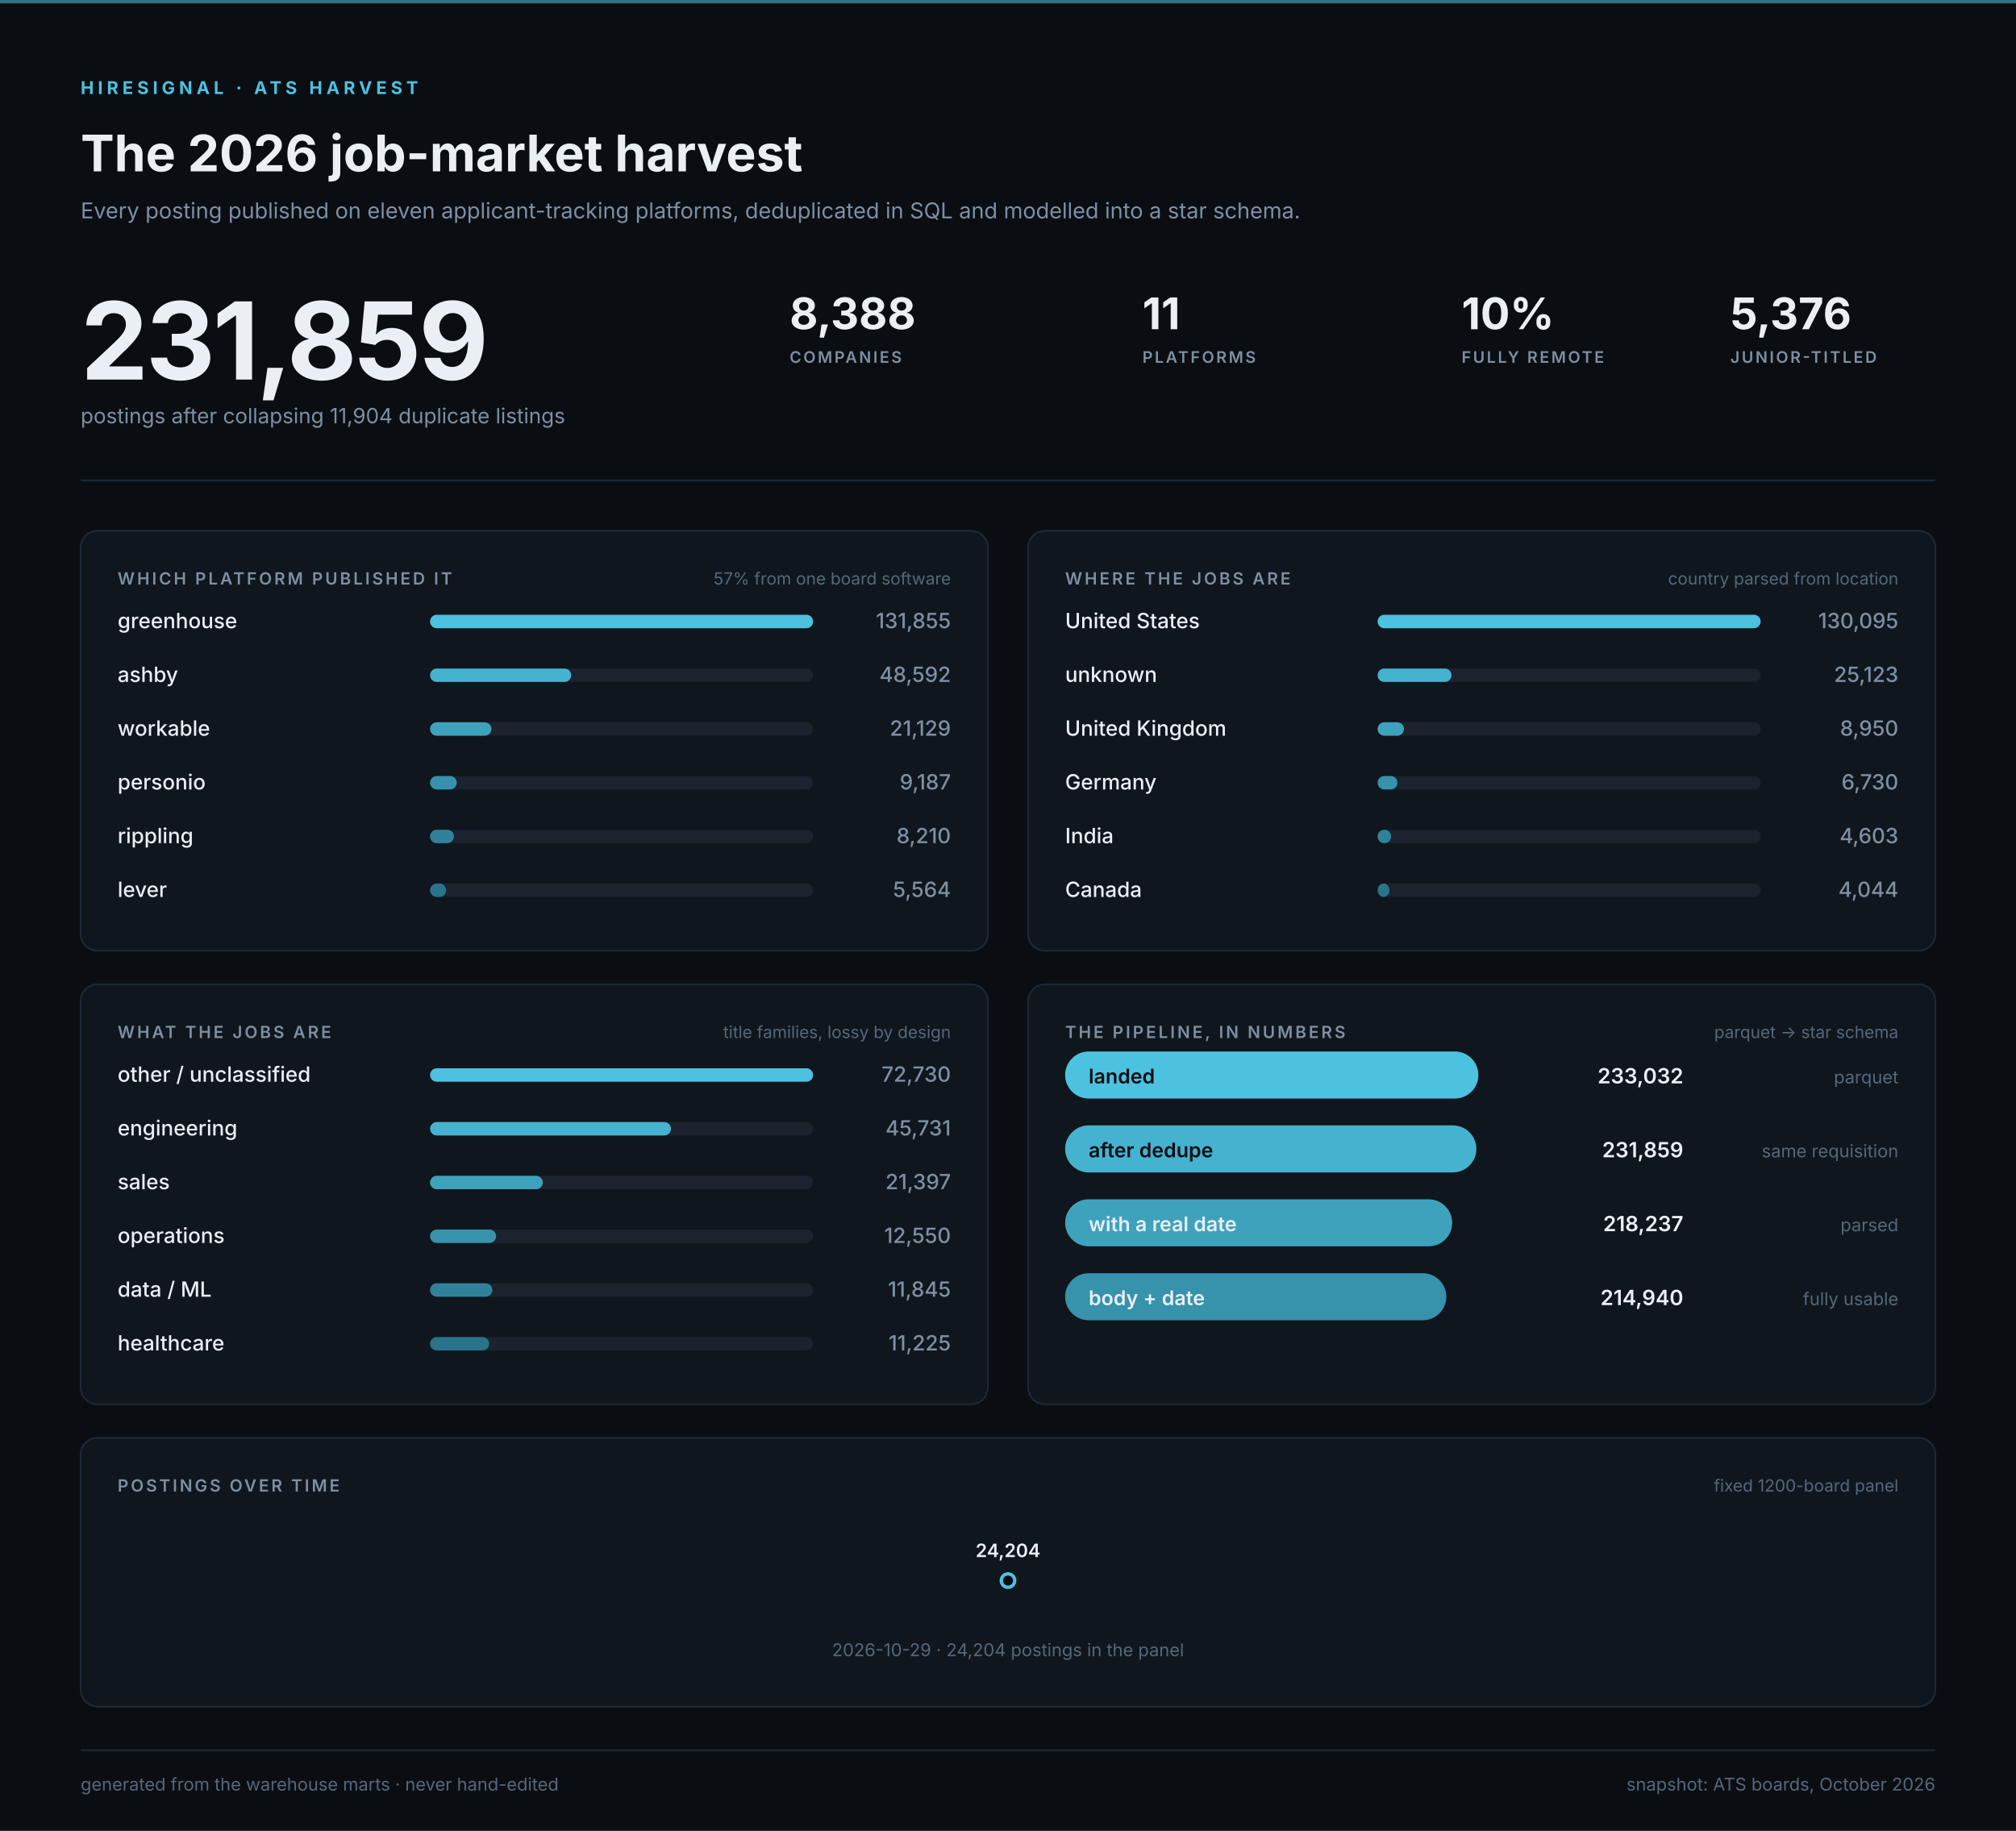
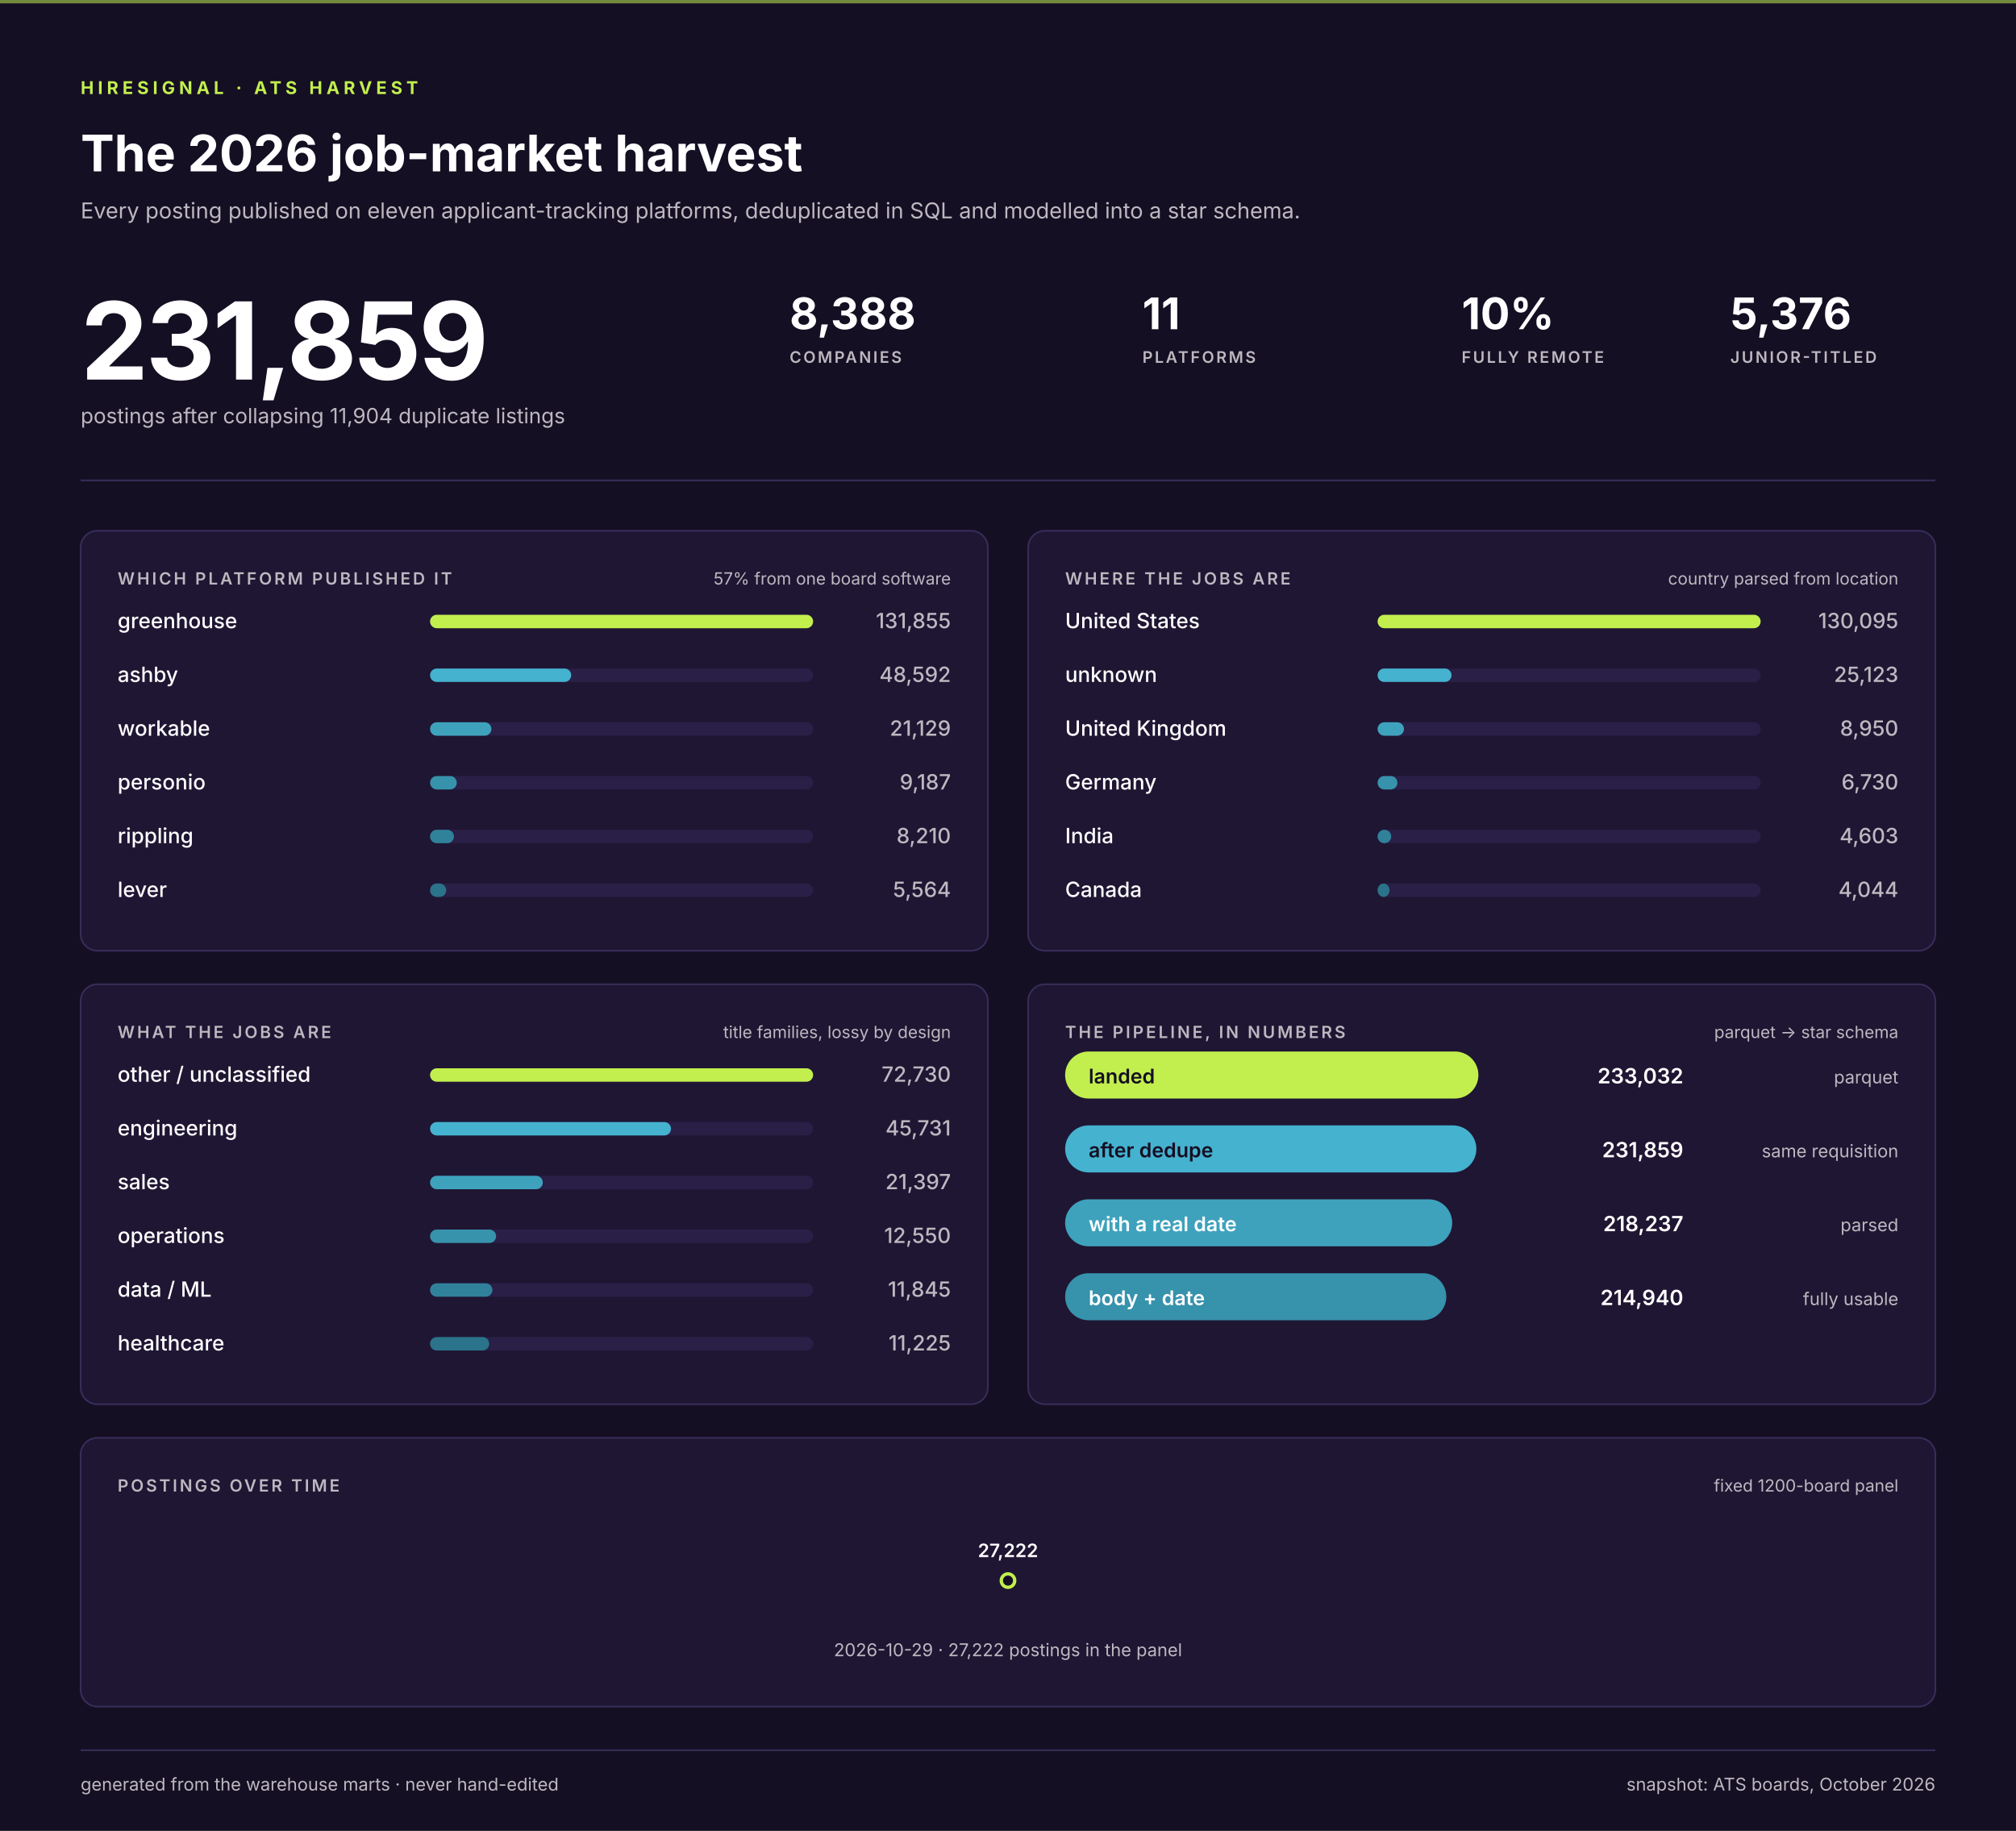
<svg xmlns="http://www.w3.org/2000/svg" width="1200" height="1090" viewBox="0 0 1200 1090" role="img" aria-label="Job-market harvest dashboard">
-   <rect x="0.0" y="0.0" width="1200.0" height="1090.0" rx="0" fill="#0a0e13" />
-   <rect x="0" y="0" width="1200" height="2" fill="#4cc2e0" opacity="0.55" />
-   <text x="48" y="56" font-family="Inter, -apple-system, Segoe UI, Helvetica, Arial, sans-serif" font-size="10.5" fill="#4cc2e0" font-weight="700" text-anchor="start" letter-spacing="2.4">HIRESIGNAL  ·  ATS HARVEST</text>
-   <text x="48" y="102" font-family="Inter, -apple-system, Segoe UI, Helvetica, Arial, sans-serif" font-size="30" fill="#e9eff5" font-weight="650" text-anchor="start">The 2026 job-market harvest</text>
-   <text x="48" y="130" font-family="Inter, -apple-system, Segoe UI, Helvetica, Arial, sans-serif" font-size="13" fill="#7e8fa2" font-weight="400" text-anchor="start">Every posting published on eleven applicant-tracking platforms, deduplicated in SQL and modelled into a star schema.</text>
-   <text x="48" y="226" font-family="Inter, -apple-system, Segoe UI, Helvetica, Arial, sans-serif" font-size="64" fill="#e9eff5" font-weight="700" text-anchor="start" letter-spacing="-1.5">231,859</text>
-   <text x="48" y="252" font-family="Inter, -apple-system, Segoe UI, Helvetica, Arial, sans-serif" font-size="12.5" fill="#7e8fa2" font-weight="400" text-anchor="start">postings after collapsing 11,904 duplicate listings</text>
-   <text x="470" y="196" font-family="Inter, -apple-system, Segoe UI, Helvetica, Arial, sans-serif" font-size="26" fill="#e9eff5" font-weight="650" text-anchor="start">8,388</text>
-   <text x="470" y="216" font-family="Inter, -apple-system, Segoe UI, Helvetica, Arial, sans-serif" font-size="9.5" fill="#7e8fa2" font-weight="600" text-anchor="start" letter-spacing="1.2">COMPANIES</text>
-   <text x="680" y="196" font-family="Inter, -apple-system, Segoe UI, Helvetica, Arial, sans-serif" font-size="26" fill="#e9eff5" font-weight="650" text-anchor="start">11</text>
-   <text x="680" y="216" font-family="Inter, -apple-system, Segoe UI, Helvetica, Arial, sans-serif" font-size="9.5" fill="#7e8fa2" font-weight="600" text-anchor="start" letter-spacing="1.2">PLATFORMS</text>
-   <text x="870" y="196" font-family="Inter, -apple-system, Segoe UI, Helvetica, Arial, sans-serif" font-size="26" fill="#e9eff5" font-weight="650" text-anchor="start">10%</text>
-   <text x="870" y="216" font-family="Inter, -apple-system, Segoe UI, Helvetica, Arial, sans-serif" font-size="9.5" fill="#7e8fa2" font-weight="600" text-anchor="start" letter-spacing="1.2">FULLY REMOTE</text>
-   <text x="1030" y="196" font-family="Inter, -apple-system, Segoe UI, Helvetica, Arial, sans-serif" font-size="26" fill="#e9eff5" font-weight="650" text-anchor="start">5,376</text>
-   <text x="1030" y="216" font-family="Inter, -apple-system, Segoe UI, Helvetica, Arial, sans-serif" font-size="9.5" fill="#7e8fa2" font-weight="600" text-anchor="start" letter-spacing="1.2">JUNIOR-TITLED</text>
-   <line x1="48" y1="286" x2="1152" y2="286" stroke="#1d2937" />
-   <rect x="48.0" y="316.0" width="540.0" height="250.0" rx="10" fill="#10161d" stroke="#1d2937" />
-   <text x="70" y="348" font-family="Inter, -apple-system, Segoe UI, Helvetica, Arial, sans-serif" font-size="10" fill="#7e8fa2" font-weight="600" text-anchor="start" letter-spacing="1.4">WHICH PLATFORM PUBLISHED IT</text>
-   <text x="566" y="348" font-family="Inter, -apple-system, Segoe UI, Helvetica, Arial, sans-serif" font-size="10" fill="#55677a" font-weight="400" text-anchor="end">57% from one board software</text>
-   <text x="70" y="374.0" font-family="Inter, -apple-system, Segoe UI, Helvetica, Arial, sans-serif" font-size="12.5" fill="#e9eff5" font-weight="450" text-anchor="start">greenhouse</text>
-   <rect x="256.0" y="366.0" width="228.0" height="8.0" rx="4" fill="#1a232e" />
-   <rect x="256.0" y="366.0" width="228.0" height="8.0" rx="4" fill="#4cc2e0" />
-   <text x="566" y="374.0" font-family="Inter, -apple-system, Segoe UI, Helvetica, Arial, sans-serif" font-size="12.5" fill="#7e8fa2" font-weight="500" text-anchor="end">131,855</text>
-   <text x="70" y="406.0" font-family="Inter, -apple-system, Segoe UI, Helvetica, Arial, sans-serif" font-size="12.5" fill="#e9eff5" font-weight="450" text-anchor="start">ashby</text>
-   <rect x="256.0" y="398.0" width="228.0" height="8.0" rx="4" fill="#1a232e" />
+   <rect x="0.0" y="0.0" width="1200.0" height="1090.0" rx="0" fill="#150f23" />
+   <rect x="0" y="0" width="1200" height="2" fill="#c2ef4e" opacity="0.55" />
+   <text x="48" y="56" font-family="Inter, -apple-system, Segoe UI, Helvetica, Arial, sans-serif" font-size="10.5" fill="#c2ef4e" font-weight="700" text-anchor="start" letter-spacing="2.4">HIRESIGNAL  ·  ATS HARVEST</text>
+   <text x="48" y="102" font-family="Inter, -apple-system, Segoe UI, Helvetica, Arial, sans-serif" font-size="30" fill="#ffffff" font-weight="650" text-anchor="start">The 2026 job-market harvest</text>
+   <text x="48" y="130" font-family="Inter, -apple-system, Segoe UI, Helvetica, Arial, sans-serif" font-size="13" fill="#bdb8c0" font-weight="400" text-anchor="start">Every posting published on eleven applicant-tracking platforms, deduplicated in SQL and modelled into a star schema.</text>
+   <text x="48" y="226" font-family="Inter, -apple-system, Segoe UI, Helvetica, Arial, sans-serif" font-size="64" fill="#ffffff" font-weight="700" text-anchor="start" letter-spacing="-1.5">231,859</text>
+   <text x="48" y="252" font-family="Inter, -apple-system, Segoe UI, Helvetica, Arial, sans-serif" font-size="12.5" fill="#bdb8c0" font-weight="400" text-anchor="start">postings after collapsing 11,904 duplicate listings</text>
+   <text x="470" y="196" font-family="Inter, -apple-system, Segoe UI, Helvetica, Arial, sans-serif" font-size="26" fill="#ffffff" font-weight="650" text-anchor="start">8,388</text>
+   <text x="470" y="216" font-family="Inter, -apple-system, Segoe UI, Helvetica, Arial, sans-serif" font-size="9.5" fill="#bdb8c0" font-weight="600" text-anchor="start" letter-spacing="1.2">COMPANIES</text>
+   <text x="680" y="196" font-family="Inter, -apple-system, Segoe UI, Helvetica, Arial, sans-serif" font-size="26" fill="#ffffff" font-weight="650" text-anchor="start">11</text>
+   <text x="680" y="216" font-family="Inter, -apple-system, Segoe UI, Helvetica, Arial, sans-serif" font-size="9.5" fill="#bdb8c0" font-weight="600" text-anchor="start" letter-spacing="1.2">PLATFORMS</text>
+   <text x="870" y="196" font-family="Inter, -apple-system, Segoe UI, Helvetica, Arial, sans-serif" font-size="26" fill="#ffffff" font-weight="650" text-anchor="start">10%</text>
+   <text x="870" y="216" font-family="Inter, -apple-system, Segoe UI, Helvetica, Arial, sans-serif" font-size="9.5" fill="#bdb8c0" font-weight="600" text-anchor="start" letter-spacing="1.2">FULLY REMOTE</text>
+   <text x="1030" y="196" font-family="Inter, -apple-system, Segoe UI, Helvetica, Arial, sans-serif" font-size="26" fill="#ffffff" font-weight="650" text-anchor="start">5,376</text>
+   <text x="1030" y="216" font-family="Inter, -apple-system, Segoe UI, Helvetica, Arial, sans-serif" font-size="9.5" fill="#bdb8c0" font-weight="600" text-anchor="start" letter-spacing="1.2">JUNIOR-TITLED</text>
+   <line x1="48" y1="286" x2="1152" y2="286" stroke="#362d59" />
+   <rect x="48.0" y="316.0" width="540.0" height="250.0" rx="10" fill="#1f1633" stroke="#362d59" />
+   <text x="70" y="348" font-family="Inter, -apple-system, Segoe UI, Helvetica, Arial, sans-serif" font-size="10" fill="#bdb8c0" font-weight="600" text-anchor="start" letter-spacing="1.4">WHICH PLATFORM PUBLISHED IT</text>
+   <text x="566" y="348" font-family="Inter, -apple-system, Segoe UI, Helvetica, Arial, sans-serif" font-size="10" fill="#bdb8c0" font-weight="400" text-anchor="end">57% from one board software</text>
+   <text x="70" y="374.0" font-family="Inter, -apple-system, Segoe UI, Helvetica, Arial, sans-serif" font-size="12.5" fill="#ffffff" font-weight="450" text-anchor="start">greenhouse</text>
+   <rect x="256.0" y="366.0" width="228.0" height="8.0" rx="4" fill="#2a1f47" />
+   <rect x="256.0" y="366.0" width="228.0" height="8.0" rx="4" fill="#c2ef4e" />
+   <text x="566" y="374.0" font-family="Inter, -apple-system, Segoe UI, Helvetica, Arial, sans-serif" font-size="12.5" fill="#bdb8c0" font-weight="500" text-anchor="end">131,855</text>
+   <text x="70" y="406.0" font-family="Inter, -apple-system, Segoe UI, Helvetica, Arial, sans-serif" font-size="12.5" fill="#ffffff" font-weight="450" text-anchor="start">ashby</text>
+   <rect x="256.0" y="398.0" width="228.0" height="8.0" rx="4" fill="#2a1f47" />
  <rect x="256.0" y="398.0" width="84.0" height="8.0" rx="4" fill="#45b2cf" />
-   <text x="566" y="406.0" font-family="Inter, -apple-system, Segoe UI, Helvetica, Arial, sans-serif" font-size="12.5" fill="#7e8fa2" font-weight="500" text-anchor="end">48,592</text>
-   <text x="70" y="438.0" font-family="Inter, -apple-system, Segoe UI, Helvetica, Arial, sans-serif" font-size="12.5" fill="#e9eff5" font-weight="450" text-anchor="start">workable</text>
-   <rect x="256.0" y="430.0" width="228.0" height="8.0" rx="4" fill="#1a232e" />
+   <text x="566" y="406.0" font-family="Inter, -apple-system, Segoe UI, Helvetica, Arial, sans-serif" font-size="12.5" fill="#bdb8c0" font-weight="500" text-anchor="end">48,592</text>
+   <text x="70" y="438.0" font-family="Inter, -apple-system, Segoe UI, Helvetica, Arial, sans-serif" font-size="12.5" fill="#ffffff" font-weight="450" text-anchor="start">workable</text>
+   <rect x="256.0" y="430.0" width="228.0" height="8.0" rx="4" fill="#2a1f47" />
  <rect x="256.0" y="430.0" width="36.5" height="8.0" rx="4" fill="#3ea2bd" />
-   <text x="566" y="438.0" font-family="Inter, -apple-system, Segoe UI, Helvetica, Arial, sans-serif" font-size="12.5" fill="#7e8fa2" font-weight="500" text-anchor="end">21,129</text>
-   <text x="70" y="470.0" font-family="Inter, -apple-system, Segoe UI, Helvetica, Arial, sans-serif" font-size="12.5" fill="#e9eff5" font-weight="450" text-anchor="start">personio</text>
-   <rect x="256.0" y="462.0" width="228.0" height="8.0" rx="4" fill="#1a232e" />
+   <text x="566" y="438.0" font-family="Inter, -apple-system, Segoe UI, Helvetica, Arial, sans-serif" font-size="12.5" fill="#bdb8c0" font-weight="500" text-anchor="end">21,129</text>
+   <text x="70" y="470.0" font-family="Inter, -apple-system, Segoe UI, Helvetica, Arial, sans-serif" font-size="12.5" fill="#ffffff" font-weight="450" text-anchor="start">personio</text>
+   <rect x="256.0" y="462.0" width="228.0" height="8.0" rx="4" fill="#2a1f47" />
  <rect x="256.0" y="462.0" width="15.9" height="8.0" rx="4" fill="#3792ac" />
-   <text x="566" y="470.0" font-family="Inter, -apple-system, Segoe UI, Helvetica, Arial, sans-serif" font-size="12.5" fill="#7e8fa2" font-weight="500" text-anchor="end">9,187</text>
-   <text x="70" y="502.0" font-family="Inter, -apple-system, Segoe UI, Helvetica, Arial, sans-serif" font-size="12.5" fill="#e9eff5" font-weight="450" text-anchor="start">rippling</text>
-   <rect x="256.0" y="494.0" width="228.0" height="8.0" rx="4" fill="#1a232e" />
+   <text x="566" y="470.0" font-family="Inter, -apple-system, Segoe UI, Helvetica, Arial, sans-serif" font-size="12.5" fill="#bdb8c0" font-weight="500" text-anchor="end">9,187</text>
+   <text x="70" y="502.0" font-family="Inter, -apple-system, Segoe UI, Helvetica, Arial, sans-serif" font-size="12.5" fill="#ffffff" font-weight="450" text-anchor="start">rippling</text>
+   <rect x="256.0" y="494.0" width="228.0" height="8.0" rx="4" fill="#2a1f47" />
  <rect x="256.0" y="494.0" width="14.2" height="8.0" rx="4" fill="#30829b" />
-   <text x="566" y="502.0" font-family="Inter, -apple-system, Segoe UI, Helvetica, Arial, sans-serif" font-size="12.5" fill="#7e8fa2" font-weight="500" text-anchor="end">8,210</text>
-   <text x="70" y="534.0" font-family="Inter, -apple-system, Segoe UI, Helvetica, Arial, sans-serif" font-size="12.5" fill="#e9eff5" font-weight="450" text-anchor="start">lever</text>
-   <rect x="256.0" y="526.0" width="228.0" height="8.0" rx="4" fill="#1a232e" />
+   <text x="566" y="502.0" font-family="Inter, -apple-system, Segoe UI, Helvetica, Arial, sans-serif" font-size="12.5" fill="#bdb8c0" font-weight="500" text-anchor="end">8,210</text>
+   <text x="70" y="534.0" font-family="Inter, -apple-system, Segoe UI, Helvetica, Arial, sans-serif" font-size="12.5" fill="#ffffff" font-weight="450" text-anchor="start">lever</text>
+   <rect x="256.0" y="526.0" width="228.0" height="8.0" rx="4" fill="#2a1f47" />
  <rect x="256.0" y="526.0" width="9.6" height="8.0" rx="4" fill="#2a738a" />
-   <text x="566" y="534.0" font-family="Inter, -apple-system, Segoe UI, Helvetica, Arial, sans-serif" font-size="12.5" fill="#7e8fa2" font-weight="500" text-anchor="end">5,564</text>
-   <rect x="612.0" y="316.0" width="540.0" height="250.0" rx="10" fill="#10161d" stroke="#1d2937" />
-   <text x="634" y="348" font-family="Inter, -apple-system, Segoe UI, Helvetica, Arial, sans-serif" font-size="10" fill="#7e8fa2" font-weight="600" text-anchor="start" letter-spacing="1.4">WHERE THE JOBS ARE</text>
-   <text x="1130" y="348" font-family="Inter, -apple-system, Segoe UI, Helvetica, Arial, sans-serif" font-size="10" fill="#55677a" font-weight="400" text-anchor="end">country parsed from location</text>
-   <text x="634" y="374.0" font-family="Inter, -apple-system, Segoe UI, Helvetica, Arial, sans-serif" font-size="12.5" fill="#e9eff5" font-weight="450" text-anchor="start">United States</text>
-   <rect x="820.0" y="366.0" width="228.0" height="8.0" rx="4" fill="#1a232e" />
-   <rect x="820.0" y="366.0" width="228.0" height="8.0" rx="4" fill="#4cc2e0" />
-   <text x="1130" y="374.0" font-family="Inter, -apple-system, Segoe UI, Helvetica, Arial, sans-serif" font-size="12.5" fill="#7e8fa2" font-weight="500" text-anchor="end">130,095</text>
-   <text x="634" y="406.0" font-family="Inter, -apple-system, Segoe UI, Helvetica, Arial, sans-serif" font-size="12.5" fill="#e9eff5" font-weight="450" text-anchor="start">unknown</text>
-   <rect x="820.0" y="398.0" width="228.0" height="8.0" rx="4" fill="#1a232e" />
+   <text x="566" y="534.0" font-family="Inter, -apple-system, Segoe UI, Helvetica, Arial, sans-serif" font-size="12.5" fill="#bdb8c0" font-weight="500" text-anchor="end">5,564</text>
+   <rect x="612.0" y="316.0" width="540.0" height="250.0" rx="10" fill="#1f1633" stroke="#362d59" />
+   <text x="634" y="348" font-family="Inter, -apple-system, Segoe UI, Helvetica, Arial, sans-serif" font-size="10" fill="#bdb8c0" font-weight="600" text-anchor="start" letter-spacing="1.4">WHERE THE JOBS ARE</text>
+   <text x="1130" y="348" font-family="Inter, -apple-system, Segoe UI, Helvetica, Arial, sans-serif" font-size="10" fill="#bdb8c0" font-weight="400" text-anchor="end">country parsed from location</text>
+   <text x="634" y="374.0" font-family="Inter, -apple-system, Segoe UI, Helvetica, Arial, sans-serif" font-size="12.5" fill="#ffffff" font-weight="450" text-anchor="start">United States</text>
+   <rect x="820.0" y="366.0" width="228.0" height="8.0" rx="4" fill="#2a1f47" />
+   <rect x="820.0" y="366.0" width="228.0" height="8.0" rx="4" fill="#c2ef4e" />
+   <text x="1130" y="374.0" font-family="Inter, -apple-system, Segoe UI, Helvetica, Arial, sans-serif" font-size="12.5" fill="#bdb8c0" font-weight="500" text-anchor="end">130,095</text>
+   <text x="634" y="406.0" font-family="Inter, -apple-system, Segoe UI, Helvetica, Arial, sans-serif" font-size="12.5" fill="#ffffff" font-weight="450" text-anchor="start">unknown</text>
+   <rect x="820.0" y="398.0" width="228.0" height="8.0" rx="4" fill="#2a1f47" />
  <rect x="820.0" y="398.0" width="44.0" height="8.0" rx="4" fill="#45b2cf" />
-   <text x="1130" y="406.0" font-family="Inter, -apple-system, Segoe UI, Helvetica, Arial, sans-serif" font-size="12.5" fill="#7e8fa2" font-weight="500" text-anchor="end">25,123</text>
-   <text x="634" y="438.0" font-family="Inter, -apple-system, Segoe UI, Helvetica, Arial, sans-serif" font-size="12.5" fill="#e9eff5" font-weight="450" text-anchor="start">United Kingdom</text>
-   <rect x="820.0" y="430.0" width="228.0" height="8.0" rx="4" fill="#1a232e" />
+   <text x="1130" y="406.0" font-family="Inter, -apple-system, Segoe UI, Helvetica, Arial, sans-serif" font-size="12.5" fill="#bdb8c0" font-weight="500" text-anchor="end">25,123</text>
+   <text x="634" y="438.0" font-family="Inter, -apple-system, Segoe UI, Helvetica, Arial, sans-serif" font-size="12.5" fill="#ffffff" font-weight="450" text-anchor="start">United Kingdom</text>
+   <rect x="820.0" y="430.0" width="228.0" height="8.0" rx="4" fill="#2a1f47" />
  <rect x="820.0" y="430.0" width="15.7" height="8.0" rx="4" fill="#3ea2bd" />
-   <text x="1130" y="438.0" font-family="Inter, -apple-system, Segoe UI, Helvetica, Arial, sans-serif" font-size="12.5" fill="#7e8fa2" font-weight="500" text-anchor="end">8,950</text>
-   <text x="634" y="470.0" font-family="Inter, -apple-system, Segoe UI, Helvetica, Arial, sans-serif" font-size="12.5" fill="#e9eff5" font-weight="450" text-anchor="start">Germany</text>
-   <rect x="820.0" y="462.0" width="228.0" height="8.0" rx="4" fill="#1a232e" />
+   <text x="1130" y="438.0" font-family="Inter, -apple-system, Segoe UI, Helvetica, Arial, sans-serif" font-size="12.5" fill="#bdb8c0" font-weight="500" text-anchor="end">8,950</text>
+   <text x="634" y="470.0" font-family="Inter, -apple-system, Segoe UI, Helvetica, Arial, sans-serif" font-size="12.5" fill="#ffffff" font-weight="450" text-anchor="start">Germany</text>
+   <rect x="820.0" y="462.0" width="228.0" height="8.0" rx="4" fill="#2a1f47" />
  <rect x="820.0" y="462.0" width="11.8" height="8.0" rx="4" fill="#3792ac" />
-   <text x="1130" y="470.0" font-family="Inter, -apple-system, Segoe UI, Helvetica, Arial, sans-serif" font-size="12.5" fill="#7e8fa2" font-weight="500" text-anchor="end">6,730</text>
-   <text x="634" y="502.0" font-family="Inter, -apple-system, Segoe UI, Helvetica, Arial, sans-serif" font-size="12.5" fill="#e9eff5" font-weight="450" text-anchor="start">India</text>
-   <rect x="820.0" y="494.0" width="228.0" height="8.0" rx="4" fill="#1a232e" />
+   <text x="1130" y="470.0" font-family="Inter, -apple-system, Segoe UI, Helvetica, Arial, sans-serif" font-size="12.5" fill="#bdb8c0" font-weight="500" text-anchor="end">6,730</text>
+   <text x="634" y="502.0" font-family="Inter, -apple-system, Segoe UI, Helvetica, Arial, sans-serif" font-size="12.5" fill="#ffffff" font-weight="450" text-anchor="start">India</text>
+   <rect x="820.0" y="494.0" width="228.0" height="8.0" rx="4" fill="#2a1f47" />
  <rect x="820.0" y="494.0" width="8.1" height="8.0" rx="4" fill="#30829b" />
-   <text x="1130" y="502.0" font-family="Inter, -apple-system, Segoe UI, Helvetica, Arial, sans-serif" font-size="12.5" fill="#7e8fa2" font-weight="500" text-anchor="end">4,603</text>
-   <text x="634" y="534.0" font-family="Inter, -apple-system, Segoe UI, Helvetica, Arial, sans-serif" font-size="12.5" fill="#e9eff5" font-weight="450" text-anchor="start">Canada</text>
-   <rect x="820.0" y="526.0" width="228.0" height="8.0" rx="4" fill="#1a232e" />
+   <text x="1130" y="502.0" font-family="Inter, -apple-system, Segoe UI, Helvetica, Arial, sans-serif" font-size="12.5" fill="#bdb8c0" font-weight="500" text-anchor="end">4,603</text>
+   <text x="634" y="534.0" font-family="Inter, -apple-system, Segoe UI, Helvetica, Arial, sans-serif" font-size="12.5" fill="#ffffff" font-weight="450" text-anchor="start">Canada</text>
+   <rect x="820.0" y="526.0" width="228.0" height="8.0" rx="4" fill="#2a1f47" />
  <rect x="820.0" y="526.0" width="7.1" height="8.0" rx="4" fill="#2a738a" />
-   <text x="1130" y="534.0" font-family="Inter, -apple-system, Segoe UI, Helvetica, Arial, sans-serif" font-size="12.5" fill="#7e8fa2" font-weight="500" text-anchor="end">4,044</text>
-   <rect x="48.0" y="586.0" width="540.0" height="250.0" rx="10" fill="#10161d" stroke="#1d2937" />
-   <text x="70" y="618" font-family="Inter, -apple-system, Segoe UI, Helvetica, Arial, sans-serif" font-size="10" fill="#7e8fa2" font-weight="600" text-anchor="start" letter-spacing="1.4">WHAT THE JOBS ARE</text>
-   <text x="566" y="618" font-family="Inter, -apple-system, Segoe UI, Helvetica, Arial, sans-serif" font-size="10" fill="#55677a" font-weight="400" text-anchor="end">title families, lossy by design</text>
-   <text x="70" y="644.0" font-family="Inter, -apple-system, Segoe UI, Helvetica, Arial, sans-serif" font-size="12.5" fill="#e9eff5" font-weight="450" text-anchor="start">other / unclassified</text>
-   <rect x="256.0" y="636.0" width="228.0" height="8.0" rx="4" fill="#1a232e" />
-   <rect x="256.0" y="636.0" width="228.0" height="8.0" rx="4" fill="#4cc2e0" />
-   <text x="566" y="644.0" font-family="Inter, -apple-system, Segoe UI, Helvetica, Arial, sans-serif" font-size="12.5" fill="#7e8fa2" font-weight="500" text-anchor="end">72,730</text>
-   <text x="70" y="676.0" font-family="Inter, -apple-system, Segoe UI, Helvetica, Arial, sans-serif" font-size="12.5" fill="#e9eff5" font-weight="450" text-anchor="start">engineering</text>
-   <rect x="256.0" y="668.0" width="228.0" height="8.0" rx="4" fill="#1a232e" />
+   <text x="1130" y="534.0" font-family="Inter, -apple-system, Segoe UI, Helvetica, Arial, sans-serif" font-size="12.5" fill="#bdb8c0" font-weight="500" text-anchor="end">4,044</text>
+   <rect x="48.0" y="586.0" width="540.0" height="250.0" rx="10" fill="#1f1633" stroke="#362d59" />
+   <text x="70" y="618" font-family="Inter, -apple-system, Segoe UI, Helvetica, Arial, sans-serif" font-size="10" fill="#bdb8c0" font-weight="600" text-anchor="start" letter-spacing="1.4">WHAT THE JOBS ARE</text>
+   <text x="566" y="618" font-family="Inter, -apple-system, Segoe UI, Helvetica, Arial, sans-serif" font-size="10" fill="#bdb8c0" font-weight="400" text-anchor="end">title families, lossy by design</text>
+   <text x="70" y="644.0" font-family="Inter, -apple-system, Segoe UI, Helvetica, Arial, sans-serif" font-size="12.5" fill="#ffffff" font-weight="450" text-anchor="start">other / unclassified</text>
+   <rect x="256.0" y="636.0" width="228.0" height="8.0" rx="4" fill="#2a1f47" />
+   <rect x="256.0" y="636.0" width="228.0" height="8.0" rx="4" fill="#c2ef4e" />
+   <text x="566" y="644.0" font-family="Inter, -apple-system, Segoe UI, Helvetica, Arial, sans-serif" font-size="12.5" fill="#bdb8c0" font-weight="500" text-anchor="end">72,730</text>
+   <text x="70" y="676.0" font-family="Inter, -apple-system, Segoe UI, Helvetica, Arial, sans-serif" font-size="12.5" fill="#ffffff" font-weight="450" text-anchor="start">engineering</text>
+   <rect x="256.0" y="668.0" width="228.0" height="8.0" rx="4" fill="#2a1f47" />
  <rect x="256.0" y="668.0" width="143.4" height="8.0" rx="4" fill="#45b2cf" />
-   <text x="566" y="676.0" font-family="Inter, -apple-system, Segoe UI, Helvetica, Arial, sans-serif" font-size="12.5" fill="#7e8fa2" font-weight="500" text-anchor="end">45,731</text>
-   <text x="70" y="708.0" font-family="Inter, -apple-system, Segoe UI, Helvetica, Arial, sans-serif" font-size="12.5" fill="#e9eff5" font-weight="450" text-anchor="start">sales</text>
-   <rect x="256.0" y="700.0" width="228.0" height="8.0" rx="4" fill="#1a232e" />
+   <text x="566" y="676.0" font-family="Inter, -apple-system, Segoe UI, Helvetica, Arial, sans-serif" font-size="12.5" fill="#bdb8c0" font-weight="500" text-anchor="end">45,731</text>
+   <text x="70" y="708.0" font-family="Inter, -apple-system, Segoe UI, Helvetica, Arial, sans-serif" font-size="12.5" fill="#ffffff" font-weight="450" text-anchor="start">sales</text>
+   <rect x="256.0" y="700.0" width="228.0" height="8.0" rx="4" fill="#2a1f47" />
  <rect x="256.0" y="700.0" width="67.1" height="8.0" rx="4" fill="#3ea2bd" />
-   <text x="566" y="708.0" font-family="Inter, -apple-system, Segoe UI, Helvetica, Arial, sans-serif" font-size="12.5" fill="#7e8fa2" font-weight="500" text-anchor="end">21,397</text>
-   <text x="70" y="740.0" font-family="Inter, -apple-system, Segoe UI, Helvetica, Arial, sans-serif" font-size="12.5" fill="#e9eff5" font-weight="450" text-anchor="start">operations</text>
-   <rect x="256.0" y="732.0" width="228.0" height="8.0" rx="4" fill="#1a232e" />
+   <text x="566" y="708.0" font-family="Inter, -apple-system, Segoe UI, Helvetica, Arial, sans-serif" font-size="12.5" fill="#bdb8c0" font-weight="500" text-anchor="end">21,397</text>
+   <text x="70" y="740.0" font-family="Inter, -apple-system, Segoe UI, Helvetica, Arial, sans-serif" font-size="12.5" fill="#ffffff" font-weight="450" text-anchor="start">operations</text>
+   <rect x="256.0" y="732.0" width="228.0" height="8.0" rx="4" fill="#2a1f47" />
  <rect x="256.0" y="732.0" width="39.3" height="8.0" rx="4" fill="#3792ac" />
-   <text x="566" y="740.0" font-family="Inter, -apple-system, Segoe UI, Helvetica, Arial, sans-serif" font-size="12.5" fill="#7e8fa2" font-weight="500" text-anchor="end">12,550</text>
-   <text x="70" y="772.0" font-family="Inter, -apple-system, Segoe UI, Helvetica, Arial, sans-serif" font-size="12.5" fill="#e9eff5" font-weight="450" text-anchor="start">data / ML</text>
-   <rect x="256.0" y="764.0" width="228.0" height="8.0" rx="4" fill="#1a232e" />
+   <text x="566" y="740.0" font-family="Inter, -apple-system, Segoe UI, Helvetica, Arial, sans-serif" font-size="12.5" fill="#bdb8c0" font-weight="500" text-anchor="end">12,550</text>
+   <text x="70" y="772.0" font-family="Inter, -apple-system, Segoe UI, Helvetica, Arial, sans-serif" font-size="12.5" fill="#ffffff" font-weight="450" text-anchor="start">data / ML</text>
+   <rect x="256.0" y="764.0" width="228.0" height="8.0" rx="4" fill="#2a1f47" />
  <rect x="256.0" y="764.0" width="37.1" height="8.0" rx="4" fill="#30829b" />
-   <text x="566" y="772.0" font-family="Inter, -apple-system, Segoe UI, Helvetica, Arial, sans-serif" font-size="12.5" fill="#7e8fa2" font-weight="500" text-anchor="end">11,845</text>
-   <text x="70" y="804.0" font-family="Inter, -apple-system, Segoe UI, Helvetica, Arial, sans-serif" font-size="12.5" fill="#e9eff5" font-weight="450" text-anchor="start">healthcare</text>
-   <rect x="256.0" y="796.0" width="228.0" height="8.0" rx="4" fill="#1a232e" />
+   <text x="566" y="772.0" font-family="Inter, -apple-system, Segoe UI, Helvetica, Arial, sans-serif" font-size="12.5" fill="#bdb8c0" font-weight="500" text-anchor="end">11,845</text>
+   <text x="70" y="804.0" font-family="Inter, -apple-system, Segoe UI, Helvetica, Arial, sans-serif" font-size="12.5" fill="#ffffff" font-weight="450" text-anchor="start">healthcare</text>
+   <rect x="256.0" y="796.0" width="228.0" height="8.0" rx="4" fill="#2a1f47" />
  <rect x="256.0" y="796.0" width="35.2" height="8.0" rx="4" fill="#2a738a" />
-   <text x="566" y="804.0" font-family="Inter, -apple-system, Segoe UI, Helvetica, Arial, sans-serif" font-size="12.5" fill="#7e8fa2" font-weight="500" text-anchor="end">11,225</text>
-   <rect x="612.0" y="586.0" width="540.0" height="250.0" rx="10" fill="#10161d" stroke="#1d2937" />
-   <text x="634" y="618" font-family="Inter, -apple-system, Segoe UI, Helvetica, Arial, sans-serif" font-size="10" fill="#7e8fa2" font-weight="600" text-anchor="start" letter-spacing="1.4">THE PIPELINE, IN NUMBERS</text>
-   <text x="1130" y="618" font-family="Inter, -apple-system, Segoe UI, Helvetica, Arial, sans-serif" font-size="10" fill="#55677a" font-weight="400" text-anchor="end">parquet → star schema</text>
-   <rect x="634.0" y="626.0" width="246.0" height="28.0" rx="14" fill="#4cc2e0" />
-   <text x="648" y="645" font-family="Inter, -apple-system, Segoe UI, Helvetica, Arial, sans-serif" font-size="12" fill="#0a0e13" font-weight="600" text-anchor="start">landed</text>
-   <text x="1002" y="645" font-family="Inter, -apple-system, Segoe UI, Helvetica, Arial, sans-serif" font-size="12.5" fill="#e9eff5" font-weight="600" text-anchor="end">233,032</text>
-   <text x="1130" y="645" font-family="Inter, -apple-system, Segoe UI, Helvetica, Arial, sans-serif" font-size="10.5" fill="#55677a" font-weight="400" text-anchor="end">parquet</text>
+   <text x="566" y="804.0" font-family="Inter, -apple-system, Segoe UI, Helvetica, Arial, sans-serif" font-size="12.5" fill="#bdb8c0" font-weight="500" text-anchor="end">11,225</text>
+   <rect x="612.0" y="586.0" width="540.0" height="250.0" rx="10" fill="#1f1633" stroke="#362d59" />
+   <text x="634" y="618" font-family="Inter, -apple-system, Segoe UI, Helvetica, Arial, sans-serif" font-size="10" fill="#bdb8c0" font-weight="600" text-anchor="start" letter-spacing="1.4">THE PIPELINE, IN NUMBERS</text>
+   <text x="1130" y="618" font-family="Inter, -apple-system, Segoe UI, Helvetica, Arial, sans-serif" font-size="10" fill="#bdb8c0" font-weight="400" text-anchor="end">parquet → star schema</text>
+   <rect x="634.0" y="626.0" width="246.0" height="28.0" rx="14" fill="#c2ef4e" />
+   <text x="648" y="645" font-family="Inter, -apple-system, Segoe UI, Helvetica, Arial, sans-serif" font-size="12" fill="#150f23" font-weight="600" text-anchor="start">landed</text>
+   <text x="1002" y="645" font-family="Inter, -apple-system, Segoe UI, Helvetica, Arial, sans-serif" font-size="12.5" fill="#ffffff" font-weight="600" text-anchor="end">233,032</text>
+   <text x="1130" y="645" font-family="Inter, -apple-system, Segoe UI, Helvetica, Arial, sans-serif" font-size="10.5" fill="#bdb8c0" font-weight="400" text-anchor="end">parquet</text>
  <rect x="634.0" y="670.0" width="244.8" height="28.0" rx="14" fill="#45b2cf" />
-   <text x="648" y="689" font-family="Inter, -apple-system, Segoe UI, Helvetica, Arial, sans-serif" font-size="12" fill="#0a0e13" font-weight="600" text-anchor="start">after dedupe</text>
-   <text x="1002" y="689" font-family="Inter, -apple-system, Segoe UI, Helvetica, Arial, sans-serif" font-size="12.5" fill="#e9eff5" font-weight="600" text-anchor="end">231,859</text>
-   <text x="1130" y="689" font-family="Inter, -apple-system, Segoe UI, Helvetica, Arial, sans-serif" font-size="10.5" fill="#55677a" font-weight="400" text-anchor="end">same requisition</text>
+   <text x="648" y="689" font-family="Inter, -apple-system, Segoe UI, Helvetica, Arial, sans-serif" font-size="12" fill="#150f23" font-weight="600" text-anchor="start">after dedupe</text>
+   <text x="1002" y="689" font-family="Inter, -apple-system, Segoe UI, Helvetica, Arial, sans-serif" font-size="12.5" fill="#ffffff" font-weight="600" text-anchor="end">231,859</text>
+   <text x="1130" y="689" font-family="Inter, -apple-system, Segoe UI, Helvetica, Arial, sans-serif" font-size="10.5" fill="#bdb8c0" font-weight="400" text-anchor="end">same requisition</text>
  <rect x="634.0" y="714.0" width="230.4" height="28.0" rx="14" fill="#3ea2bd" />
-   <text x="648" y="733" font-family="Inter, -apple-system, Segoe UI, Helvetica, Arial, sans-serif" font-size="12" fill="#e9eff5" font-weight="600" text-anchor="start">with a real date</text>
-   <text x="1002" y="733" font-family="Inter, -apple-system, Segoe UI, Helvetica, Arial, sans-serif" font-size="12.5" fill="#e9eff5" font-weight="600" text-anchor="end">218,237</text>
-   <text x="1130" y="733" font-family="Inter, -apple-system, Segoe UI, Helvetica, Arial, sans-serif" font-size="10.5" fill="#55677a" font-weight="400" text-anchor="end">parsed</text>
+   <text x="648" y="733" font-family="Inter, -apple-system, Segoe UI, Helvetica, Arial, sans-serif" font-size="12" fill="#ffffff" font-weight="600" text-anchor="start">with a real date</text>
+   <text x="1002" y="733" font-family="Inter, -apple-system, Segoe UI, Helvetica, Arial, sans-serif" font-size="12.5" fill="#ffffff" font-weight="600" text-anchor="end">218,237</text>
+   <text x="1130" y="733" font-family="Inter, -apple-system, Segoe UI, Helvetica, Arial, sans-serif" font-size="10.5" fill="#bdb8c0" font-weight="400" text-anchor="end">parsed</text>
  <rect x="634.0" y="758.0" width="226.9" height="28.0" rx="14" fill="#3792ac" />
-   <text x="648" y="777" font-family="Inter, -apple-system, Segoe UI, Helvetica, Arial, sans-serif" font-size="12" fill="#e9eff5" font-weight="600" text-anchor="start">body + date</text>
-   <text x="1002" y="777" font-family="Inter, -apple-system, Segoe UI, Helvetica, Arial, sans-serif" font-size="12.5" fill="#e9eff5" font-weight="600" text-anchor="end">214,940</text>
-   <text x="1130" y="777" font-family="Inter, -apple-system, Segoe UI, Helvetica, Arial, sans-serif" font-size="10.5" fill="#55677a" font-weight="400" text-anchor="end">fully usable</text>
-   <rect x="48.0" y="856.0" width="1104.0" height="160.0" rx="10" fill="#10161d" stroke="#1d2937" />
-   <text x="70" y="888" font-family="Inter, -apple-system, Segoe UI, Helvetica, Arial, sans-serif" font-size="10" fill="#7e8fa2" font-weight="600" text-anchor="start" letter-spacing="1.4">POSTINGS OVER TIME</text>
-   <text x="1130" y="888" font-family="Inter, -apple-system, Segoe UI, Helvetica, Arial, sans-serif" font-size="10" fill="#55677a" font-weight="400" text-anchor="end">fixed 1200-board panel</text>
-   <circle cx="600.0" cy="941.0" r="4" fill="#0a0e13" stroke="#4cc2e0" stroke-width="2" />
-   <text x="600.0" y="927.0" font-family="Inter, -apple-system, Segoe UI, Helvetica, Arial, sans-serif" font-size="11" fill="#e9eff5" font-weight="600" text-anchor="middle">24,204</text>
-   <text x="600.0" y="986" font-family="Inter, -apple-system, Segoe UI, Helvetica, Arial, sans-serif" font-size="10.5" fill="#55677a" font-weight="400" text-anchor="middle">2026-10-29 · 24,204 postings in the panel</text>
-   <line x1="48" y1="1042" x2="1152" y2="1042" stroke="#1d2937" />
-   <text x="48" y="1066" font-family="Inter, -apple-system, Segoe UI, Helvetica, Arial, sans-serif" font-size="10.5" fill="#55677a" font-weight="400" text-anchor="start">generated from the warehouse marts · never hand-edited</text>
-   <text x="1152" y="1066" font-family="Inter, -apple-system, Segoe UI, Helvetica, Arial, sans-serif" font-size="10.5" fill="#55677a" font-weight="400" text-anchor="end">snapshot: ATS boards, October 2026</text>
+   <text x="648" y="777" font-family="Inter, -apple-system, Segoe UI, Helvetica, Arial, sans-serif" font-size="12" fill="#ffffff" font-weight="600" text-anchor="start">body + date</text>
+   <text x="1002" y="777" font-family="Inter, -apple-system, Segoe UI, Helvetica, Arial, sans-serif" font-size="12.5" fill="#ffffff" font-weight="600" text-anchor="end">214,940</text>
+   <text x="1130" y="777" font-family="Inter, -apple-system, Segoe UI, Helvetica, Arial, sans-serif" font-size="10.5" fill="#bdb8c0" font-weight="400" text-anchor="end">fully usable</text>
+   <rect x="48.0" y="856.0" width="1104.0" height="160.0" rx="10" fill="#1f1633" stroke="#362d59" />
+   <text x="70" y="888" font-family="Inter, -apple-system, Segoe UI, Helvetica, Arial, sans-serif" font-size="10" fill="#bdb8c0" font-weight="600" text-anchor="start" letter-spacing="1.4">POSTINGS OVER TIME</text>
+   <text x="1130" y="888" font-family="Inter, -apple-system, Segoe UI, Helvetica, Arial, sans-serif" font-size="10" fill="#bdb8c0" font-weight="400" text-anchor="end">fixed 1200-board panel</text>
+   <circle cx="600.0" cy="941.0" r="4" fill="#150f23" stroke="#c2ef4e" stroke-width="2" />
+   <text x="600.0" y="927.0" font-family="Inter, -apple-system, Segoe UI, Helvetica, Arial, sans-serif" font-size="11" fill="#ffffff" font-weight="600" text-anchor="middle">27,222</text>
+   <text x="600.0" y="986" font-family="Inter, -apple-system, Segoe UI, Helvetica, Arial, sans-serif" font-size="10.5" fill="#bdb8c0" font-weight="400" text-anchor="middle">2026-10-29 · 27,222 postings in the panel</text>
+   <line x1="48" y1="1042" x2="1152" y2="1042" stroke="#362d59" />
+   <text x="48" y="1066" font-family="Inter, -apple-system, Segoe UI, Helvetica, Arial, sans-serif" font-size="10.5" fill="#bdb8c0" font-weight="400" text-anchor="start">generated from the warehouse marts · never hand-edited</text>
+   <text x="1152" y="1066" font-family="Inter, -apple-system, Segoe UI, Helvetica, Arial, sans-serif" font-size="10.5" fill="#bdb8c0" font-weight="400" text-anchor="end">snapshot: ATS boards, October 2026</text>
</svg>
